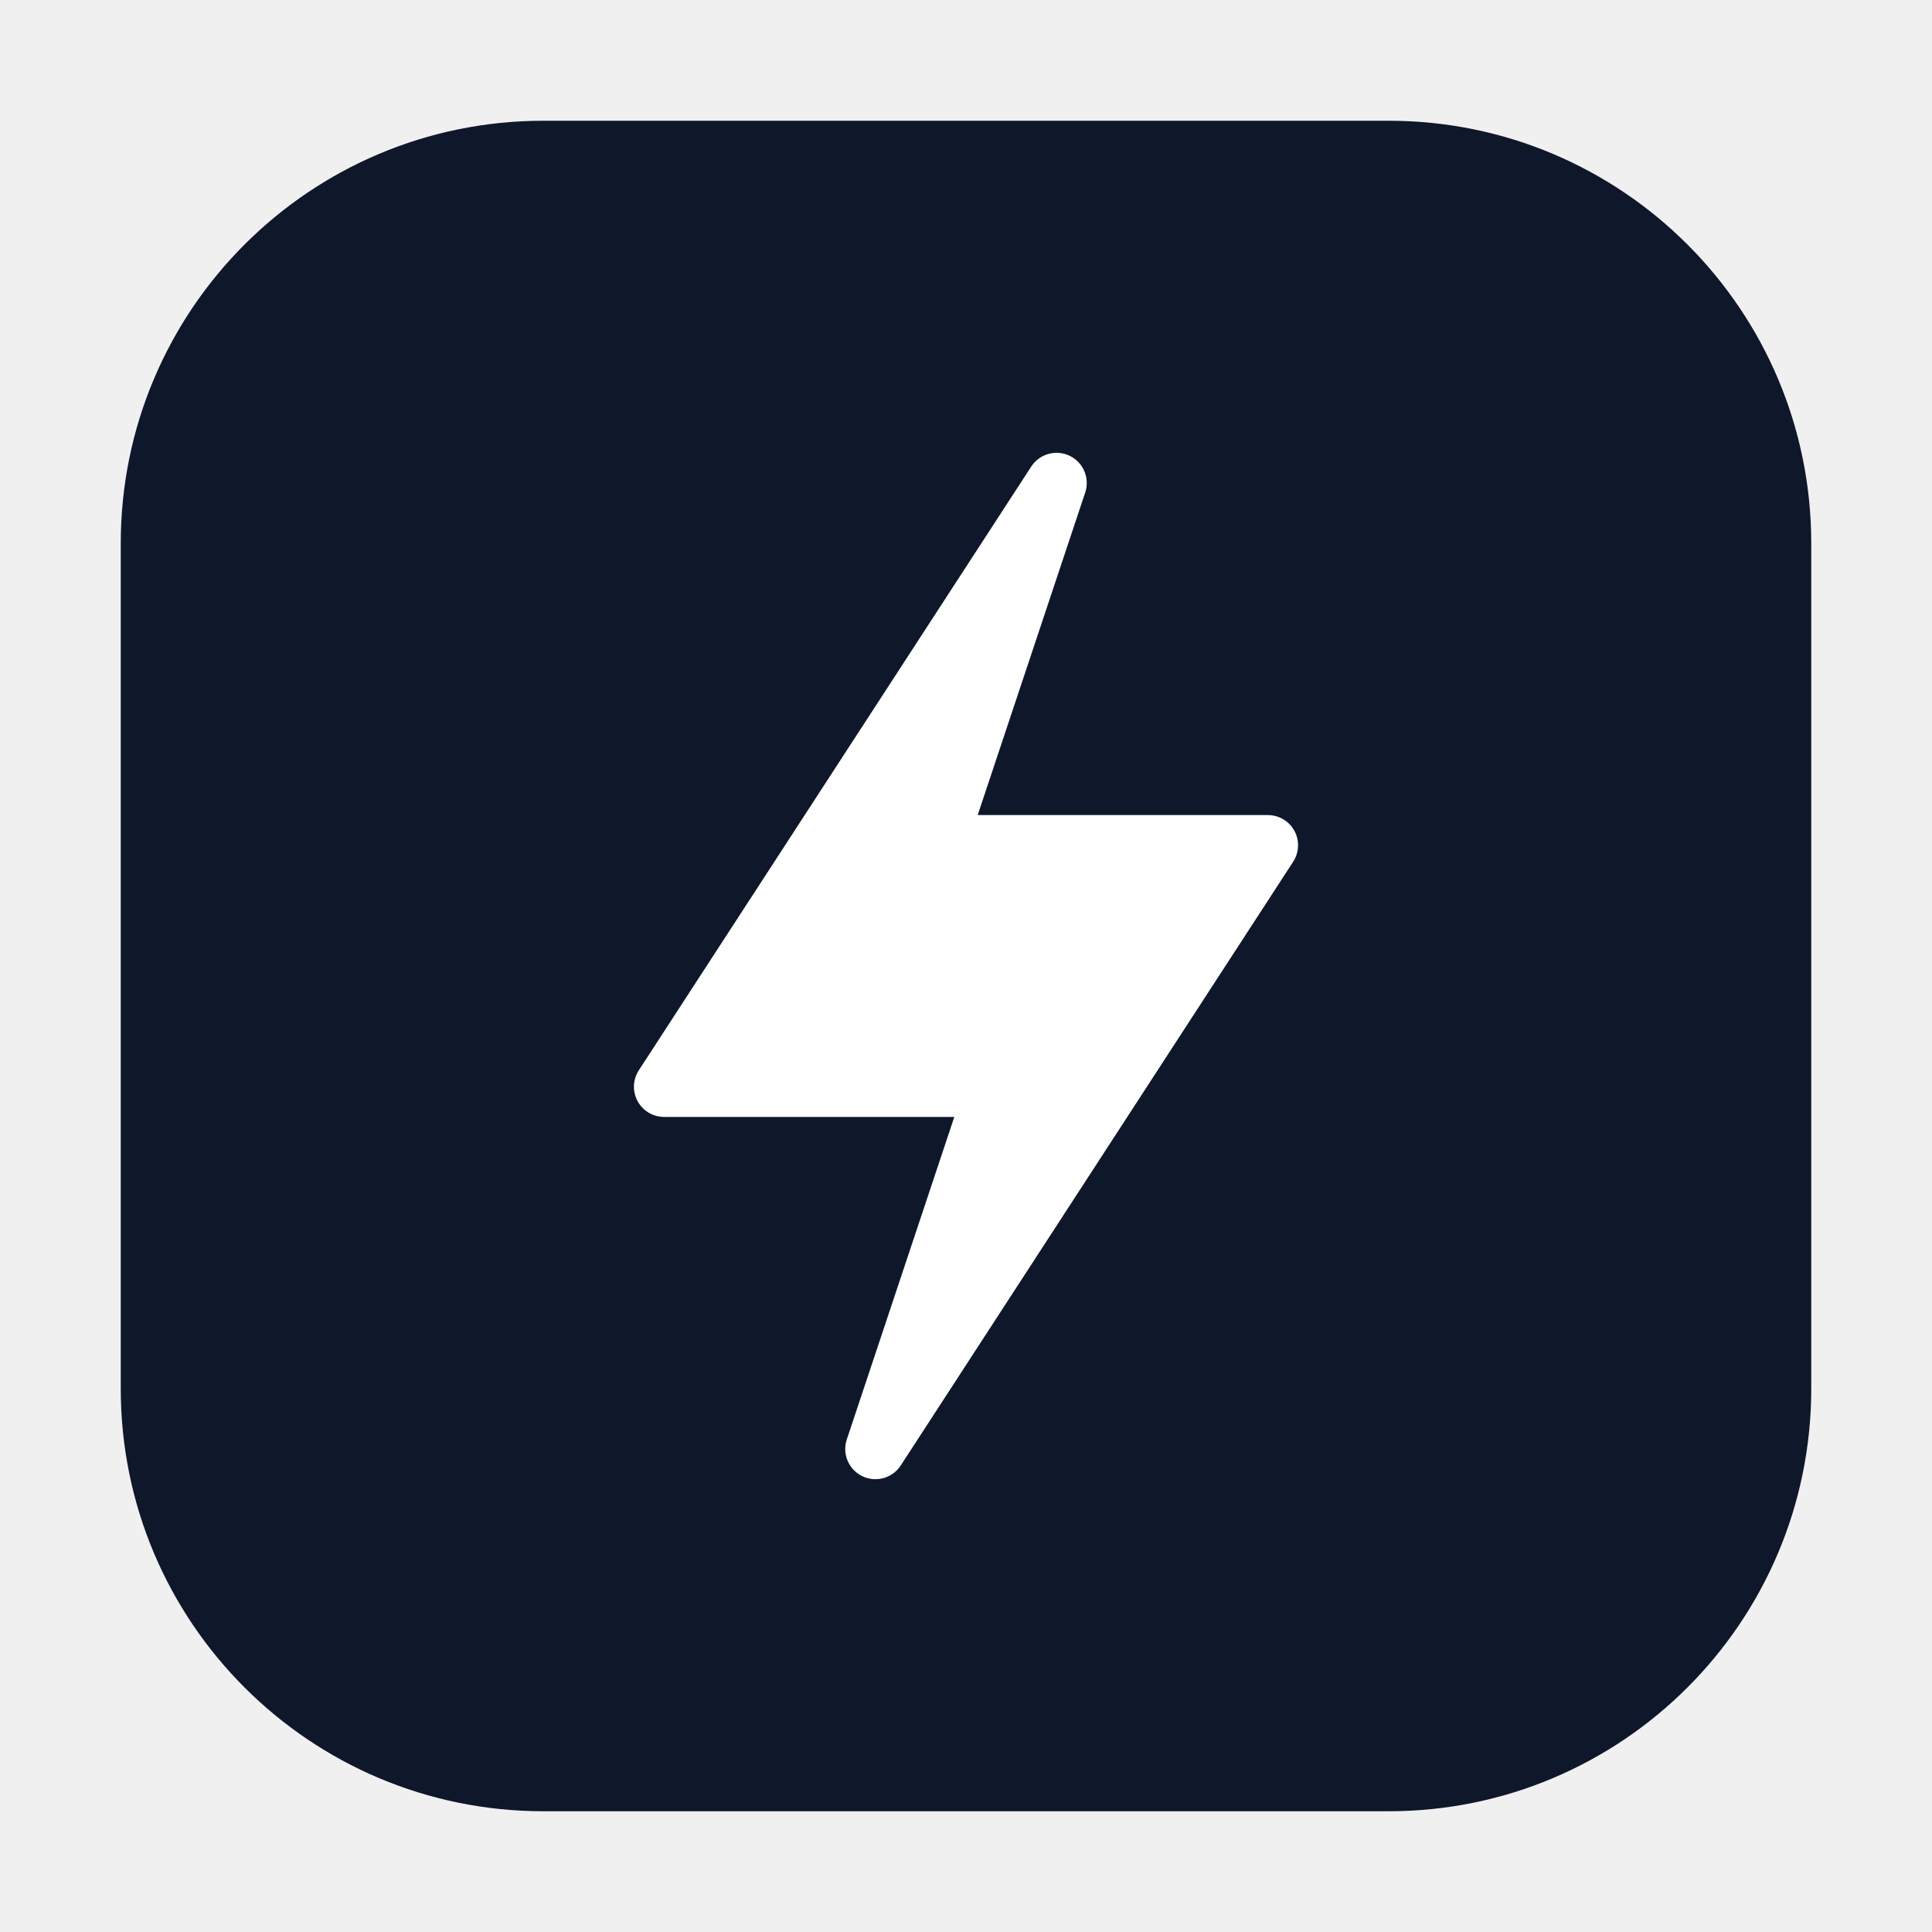
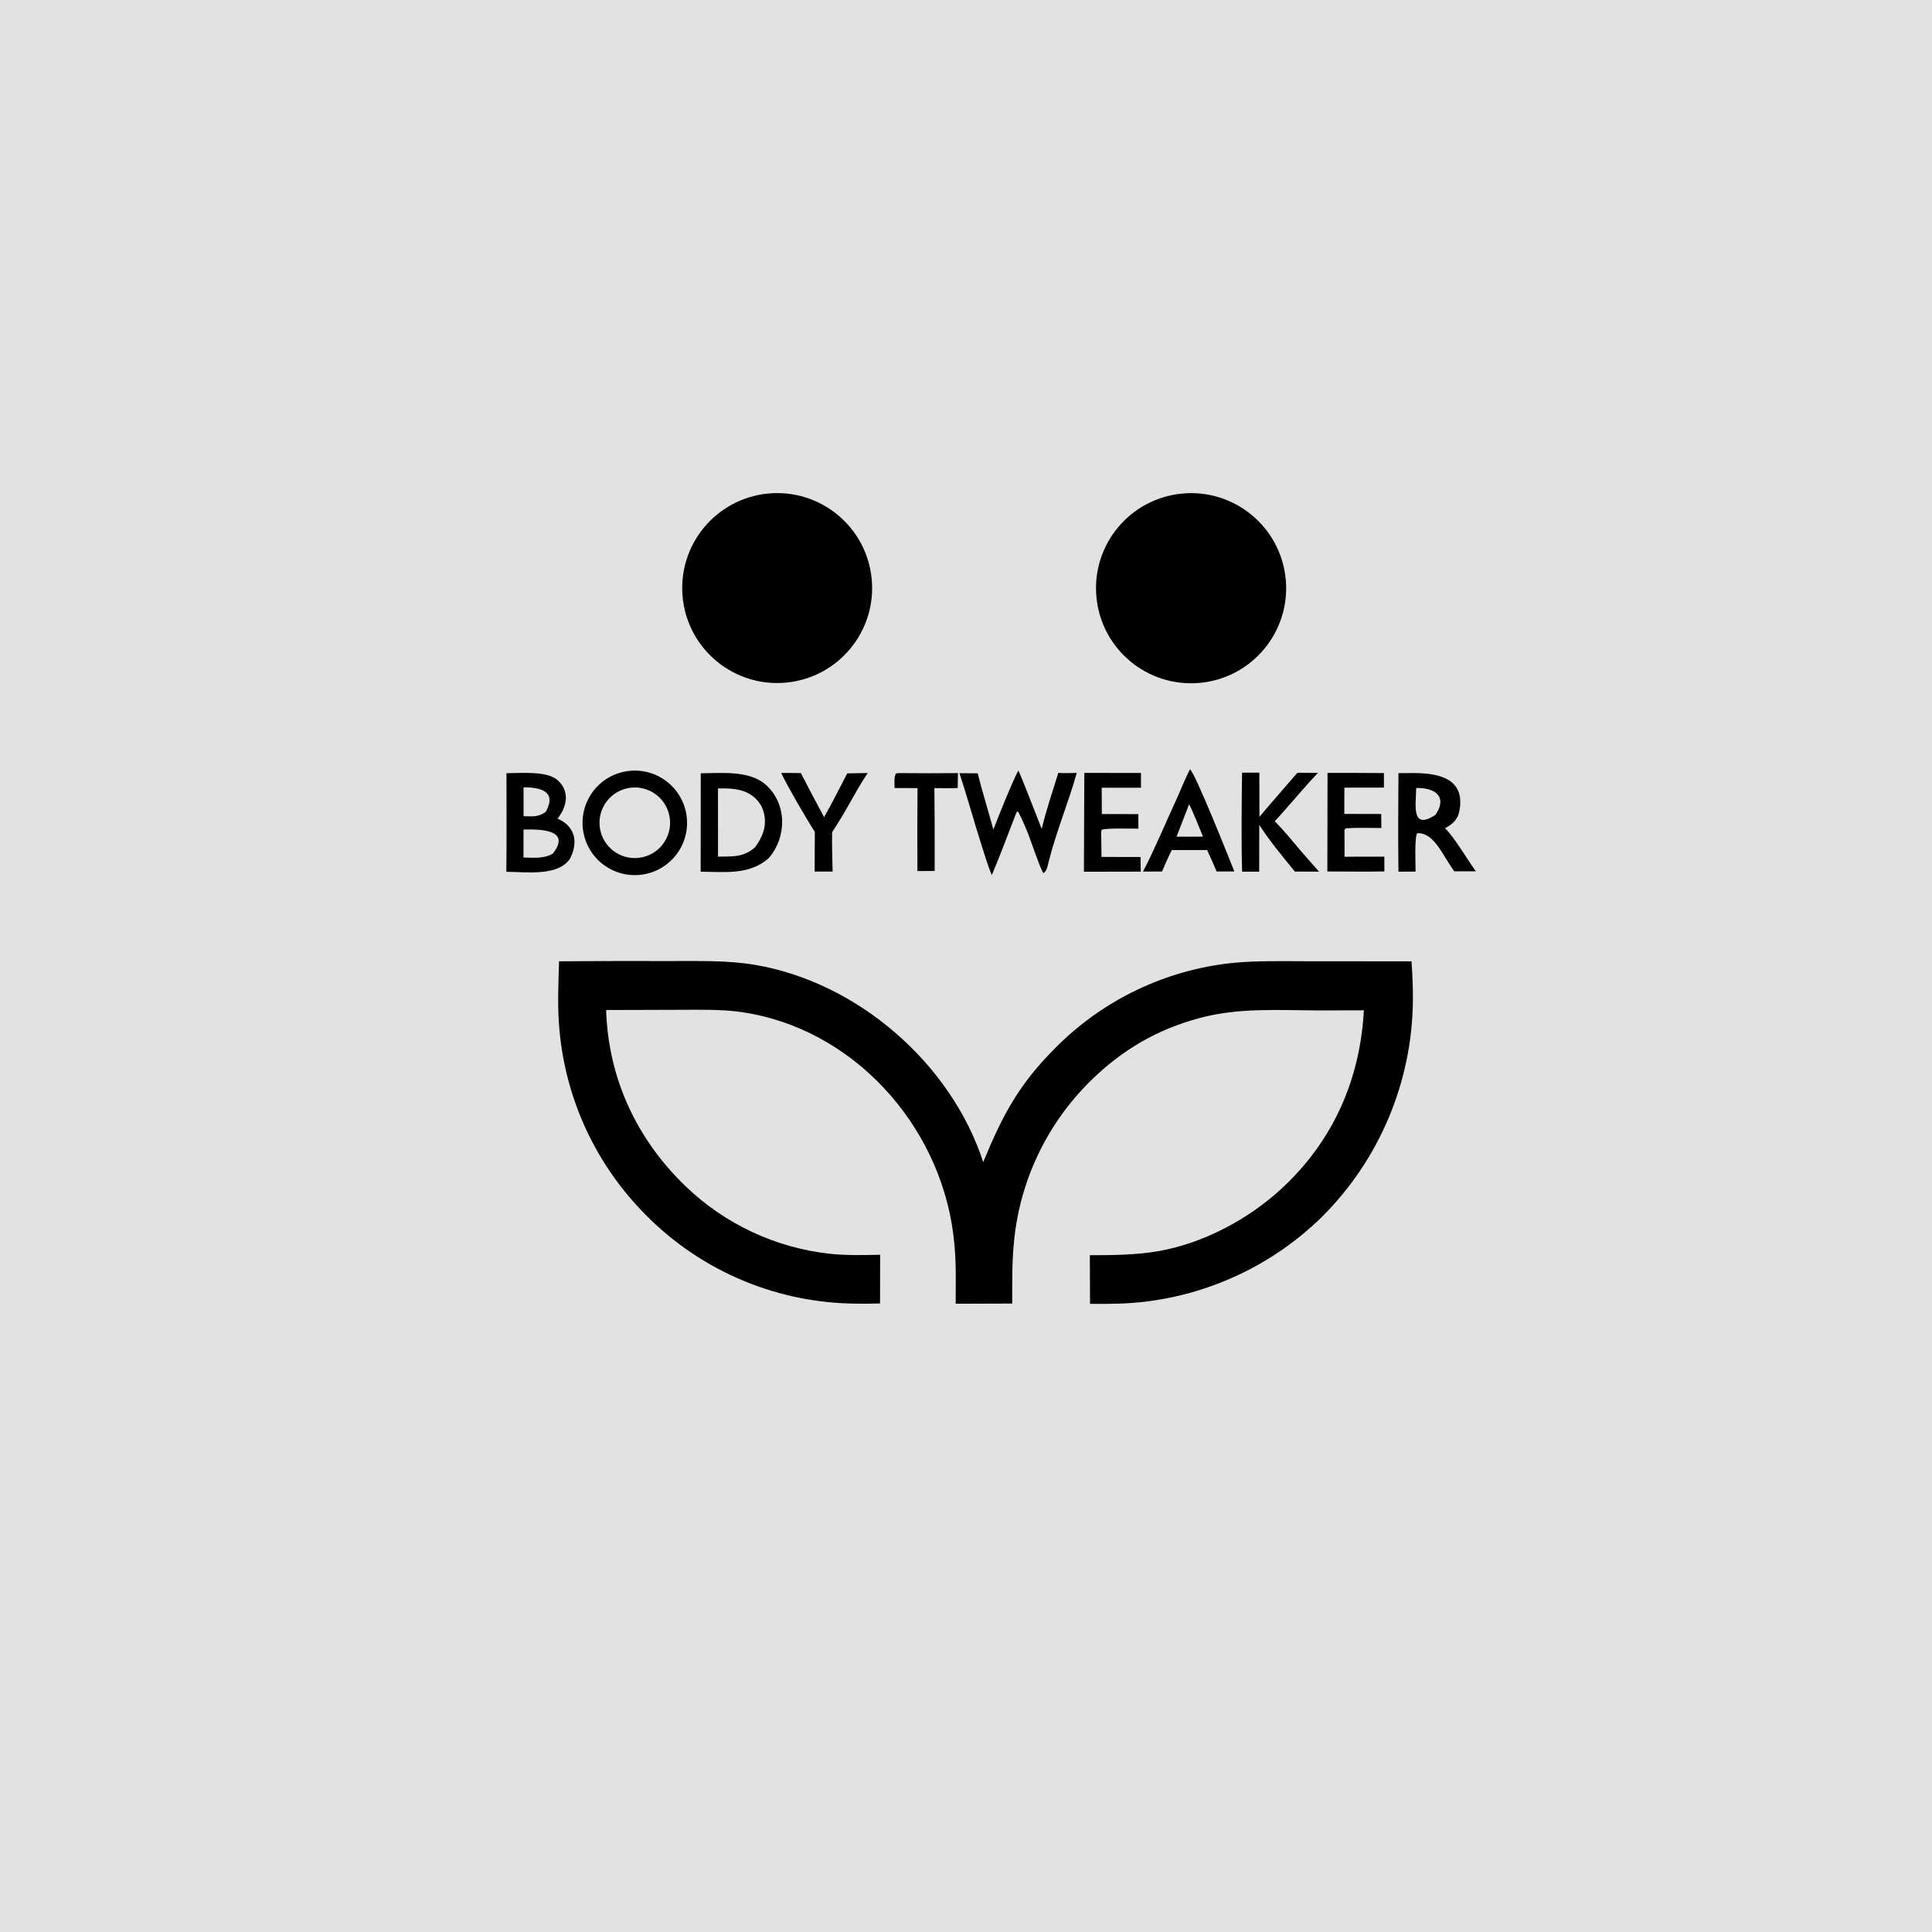
- <svg xmlns="http://www.w3.org/2000/svg" width="512" height="512" viewBox="0 0 512 512" fill="none">
-   <rect x="32" y="32" width="448" height="448" rx="112" fill="#0F172A" />
-   <path d="M280 128L176 288H264L232 384L336 224H248L280 128Z" fill="white" stroke="white" stroke-width="16" stroke-linejoin="round" stroke-linecap="round" />
+ <svg xmlns="http://www.w3.org/2000/svg" height="1024" preserveAspectRatio="none" style="display: block;" version="1.1" viewBox="0 0 2048 2048" width="1024">
+   <path d="M 0 0 L 2048 0 L 2048 2048 L 0 2048 L 0 0 z" fill="rgb(226,226,226)" transform="translate(0,0)" />
+   <path d="M 592.626 1019.02 C 632.331 1018.71 672.038 1018.62 711.744 1018.74 C 741.199 1018.82 771.082 1017.86 800.202 1022.77 C 908.943 1041.08 1008.1 1127.04 1042.25 1231.86 C 1063.09 1181.37 1080.16 1149.3 1119.19 1110.38 C 1169.34 1059.91 1235.35 1028.27 1306.11 1020.8 C 1331.59 1018.18 1361.15 1018.97 1387.09 1018.97 L 1496.26 1019.03 C 1497.19 1031.91 1497.83 1047.05 1497.75 1059.93 C 1497.15 1146.41 1462.41 1229.15 1401.11 1290.14 C 1350.97 1339.19 1286.21 1370.55 1216.65 1379.48 C 1194.79 1382.25 1177.36 1382.29 1155.49 1382.12 L 1155.28 1330.57 C 1178.68 1330.6 1205.24 1330.31 1228.23 1326.23 C 1275.06 1317.93 1321.76 1293.36 1356.8 1261.54 C 1412.34 1211.1 1441.8 1145.3 1445.74 1070.99 L 1396.5 1071.09 C 1354.37 1070.91 1313.44 1068.08 1272.33 1078.97 C 1226.69 1091.06 1188.89 1113.23 1155.48 1146.34 C 1108.99 1192.33 1080.35 1253.35 1074.67 1318.5 C 1072.66 1339.6 1073.05 1360.63 1073.01 1381.82 L 1013.06 1382.01 L 1013.16 1352.12 C 1013.12 1336.93 1012.5 1324.34 1010.61 1309.08 C 996.076 1191.97 903.764 1089.49 785.311 1072.76 C 764.472 1069.81 741.976 1070.41 720.822 1070.44 L 642.514 1070.67 C 644.731 1142.8 674.848 1207.56 726.617 1257.34 C 768.308 1297.53 822.149 1322.75 879.707 1329.06 C 898.099 1330.96 914.577 1330.46 932.981 1330.11 L 932.899 1381.74 C 922.726 1382.07 912.546 1382.1 902.371 1381.82 C 817.714 1379.9 737.366 1344.1 679.311 1282.46 C 628.315 1228.88 597.621 1159.19 592.526 1085.4 C 590.905 1063.24 591.983 1041.21 592.626 1019.02 z" fill="rgb(0,0,0)" transform="translate(0,0)" />
+   <path d="M 1253.32 523.184 C 1308.81 518.052 1357.94 558.944 1362.96 614.452 C 1367.98 669.96 1326.99 719.003 1271.48 723.915 C 1216.11 728.813 1167.24 687.964 1162.23 632.611 C 1157.22 577.258 1197.97 528.301 1253.32 523.184 z" fill="rgb(0,0,0)" transform="translate(0,0)" />
+   <path d="M 813.986 523.194 C 869.356 517.753 918.639 558.26 924.023 613.636 C 929.406 669.011 888.847 718.252 833.466 723.577 C 778.167 728.894 729.015 688.409 723.64 633.116 C 718.265 577.823 758.699 528.628 813.986 523.194 z" fill="rgb(0,0,0)" transform="translate(0,0)" />
+   <path d="M 662.869 817.784 C 693.019 812.222 721.955 832.204 727.431 862.37 C 732.908 892.536 712.844 921.414 682.663 926.805 C 652.602 932.175 623.865 912.208 618.41 882.163 C 612.955 852.118 632.84 823.324 662.869 817.784 z" fill="rgb(0,0,0)" transform="translate(0,0)" />
+   <path d="M 664.486 835.712 C 684.598 831.067 704.673 843.585 709.352 863.689 C 714.03 883.793 701.546 903.888 681.45 908.601 C 661.306 913.325 641.152 900.804 636.463 880.653 C 631.773 860.501 644.327 840.368 664.486 835.712 z" fill="rgb(226,226,226)" transform="translate(0,0)" />
+   <path d="M 742.843 819.729 C 764.522 819.581 794.13 816.407 811.532 831.676 C 834.408 851.747 834.326 887.198 814.947 909.577 C 794.439 927.811 768.741 924.224 742.736 924.017 L 742.843 819.729 z" fill="rgb(0,0,0)" transform="translate(0,0)" />
+   <path d="M 761.097 835.791 C 773.223 835.517 786.214 835.819 796.572 842.904 C 803.89 847.808 808.852 855.522 810.28 864.215 C 812.542 877.324 807.872 887.872 800.393 898.083 C 788.346 908.985 776.539 907.816 761.132 908.055 L 761.097 835.791 z" fill="rgb(226,226,226)" transform="translate(0,0)" />
+   <path d="M 536.863 819.648 C 551.605 819.579 579.367 816.985 590.736 826.724 C 604.186 838.247 601.359 854.79 591.051 867.759 L 592.317 868.355 C 610 876.834 612.808 892.977 604.487 909.791 C 592.092 929.275 557.738 924.283 536.72 924.107 C 537.193 889.451 536.835 854.356 536.863 819.648 z" fill="rgb(0,0,0)" transform="translate(0,0)" />
+   <path d="M 554.948 879.332 C 570.421 879.053 606.611 878.491 586.057 904.827 C 576.661 910.485 565.78 909.135 554.904 908.993 L 554.948 879.332 z" fill="rgb(226,226,226)" transform="translate(0,0)" />
+   <path d="M 554.99 834.632 C 572.235 834.445 590.945 838.584 578.422 860.668 C 570.208 866.379 564.983 865.357 555.005 865.226 L 554.99 834.632 z" fill="rgb(226,226,226)" transform="translate(0,0)" />
+   <path d="M 1496.01 819.497 C 1521.59 819.207 1554.66 823.294 1546.79 860.672 C 1545 869.138 1539.18 873.973 1531.76 877.975 C 1541.34 886.899 1555.39 911.163 1564.47 923.604 L 1541.47 923.599 L 1535.77 914.938 C 1527.64 902.66 1518.44 882.359 1502.35 883.233 C 1499.26 886.826 1500.58 916.467 1500.59 923.918 L 1482.43 923.998 C 1481.91 889.752 1482.21 853.827 1482.42 819.561 L 1496.01 819.497 z" fill="rgb(0,0,0)" transform="translate(0,0)" />
+   <path d="M 1501.21 835.315 C 1520.69 834.713 1534.86 844.165 1521.8 863.645 C 1495.31 881.343 1501.08 852.243 1501.21 835.315 z" fill="rgb(226,226,226)" transform="translate(0,0)" />
+   <path d="M 1079.43 816.777 C 1081.37 819.32 1100.84 870.387 1104.28 878.697 C 1108.57 860.184 1116.15 837.699 1121.85 819.268 C 1128.52 819.79 1134.73 819.489 1141.41 819.297 C 1132.73 850.334 1119.83 881.089 1111.89 912.48 C 1110.99 916.061 1109.55 924.362 1106.01 925.454 C 1102.87 921.512 1091.95 888.718 1088.9 881.408 C 1085.95 874.338 1083.36 868.236 1079.33 860.51 L 1077.8 860.521 C 1068.73 883.373 1061.23 904.545 1051.36 927.57 C 1047.32 918.54 1043.46 905.149 1040.34 895.434 C 1032.22 870.175 1025.41 844.857 1017.09 819.615 L 1036.38 819.728 C 1041.02 838.52 1047.88 860.104 1052.99 879.373 C 1060.05 861.464 1071.02 833.389 1079.43 816.777 z" fill="rgb(0,0,0)" transform="translate(0,0)" />
+   <path d="M 1316.65 819.032 L 1334.96 819.041 L 1335.06 865.922 C 1347.93 850.399 1362.13 834.61 1375.33 819.149 L 1397.11 819.261 C 1381.55 835.513 1366.83 853.831 1351.29 870.543 C 1361.46 880.93 1369.85 891.172 1379.2 902.326 L 1398.2 923.994 L 1372.58 923.884 C 1359.85 908.132 1345.68 891.321 1334.87 874.407 L 1334.8 924.026 L 1316.68 923.996 C 1315.75 891.35 1316.19 851.804 1316.65 819.032 z" fill="rgb(0,0,0)" transform="translate(0,0)" />
+   <path d="M 1261.41 815.503 C 1266.99 819.185 1303.67 911.835 1308.46 923.773 L 1289.69 923.815 C 1286.44 916.174 1283.07 908.587 1279.57 901.058 L 1259.93 901.068 L 1242.15 901.043 C 1238.38 908.335 1235.07 916.292 1231.77 923.84 L 1211.63 923.895 C 1224.38 899.435 1235.43 872.568 1247 847.483 C 1251.79 837.097 1256.14 825.573 1261.41 815.503 z" fill="rgb(0,0,0)" transform="translate(0,0)" />
+   <path d="M 1260.45 852.737 C 1262.38 854.695 1273.38 882.466 1275.19 886.821 L 1265.25 886.946 L 1247.2 886.891 L 1260.45 852.737 z" fill="rgb(226,226,226)" transform="translate(0,0)" />
+   <path d="M 1149.42 819.3 L 1209.45 819.384 L 1209.49 835.018 L 1167.87 835.039 L 1167.99 862.92 L 1206.67 862.995 L 1206.74 878.391 C 1199.18 878.548 1172.95 877.528 1167.78 879.637 L 1167.28 881.763 L 1167.63 908.379 L 1209.03 908.469 L 1209.27 923.962 L 1149 924.076 L 1149.42 819.3 z" fill="rgb(0,0,0)" transform="translate(0,0)" />
+   <path d="M 1407.23 819.327 C 1427.17 819.264 1447.1 819.323 1467.04 819.505 L 1467.03 834.892 L 1425.1 834.949 L 1425.02 862.777 L 1464.13 862.865 L 1464.3 877.717 C 1453.42 877.674 1436.78 877.204 1426.46 878.115 C 1424.59 880.156 1425.3 881.072 1425.23 884.75 L 1425.28 908.151 L 1467.47 908.094 L 1467.51 923.743 C 1447.78 924.168 1426.86 923.801 1407.05 923.786 L 1407.23 819.327 z" fill="rgb(0,0,0)" transform="translate(0,0)" />
+   <path d="M 828.078 819.386 C 834.778 819.252 842.206 819.463 848.968 819.508 C 857.004 835.161 865.208 850.726 873.58 866.201 C 881.929 851.562 890.249 834.848 898.114 819.8 L 919.902 819.436 C 911.78 831.29 904.895 843.956 897.816 856.466 C 893.479 864.46 886.972 874.319 882.069 882.223 C 881.779 895.446 882.363 910.538 882.595 923.899 L 863.542 923.913 L 863.75 881.773 C 854.801 867.986 834.936 833.846 828.078 819.386 z" fill="rgb(0,0,0)" transform="translate(0,0)" />
+   <path d="M 952.337 819.5 C 973.37 819.727 994.404 819.738 1015.44 819.535 L 1015.21 835.307 C 1007.43 835.703 998.36 835.458 990.484 835.434 C 990.736 858.122 990.843 880.811 990.804 903.5 L 990.802 923.277 L 972.509 923.357 C 972.323 894.058 972.357 864.758 972.612 835.459 C 964.57 835.325 956.353 835.394 948.294 835.372 C 948.243 830.537 947.537 824.093 949.678 819.983 L 952.337 819.5 z" fill="rgb(0,0,0)" transform="translate(0,0)" />
</svg>
